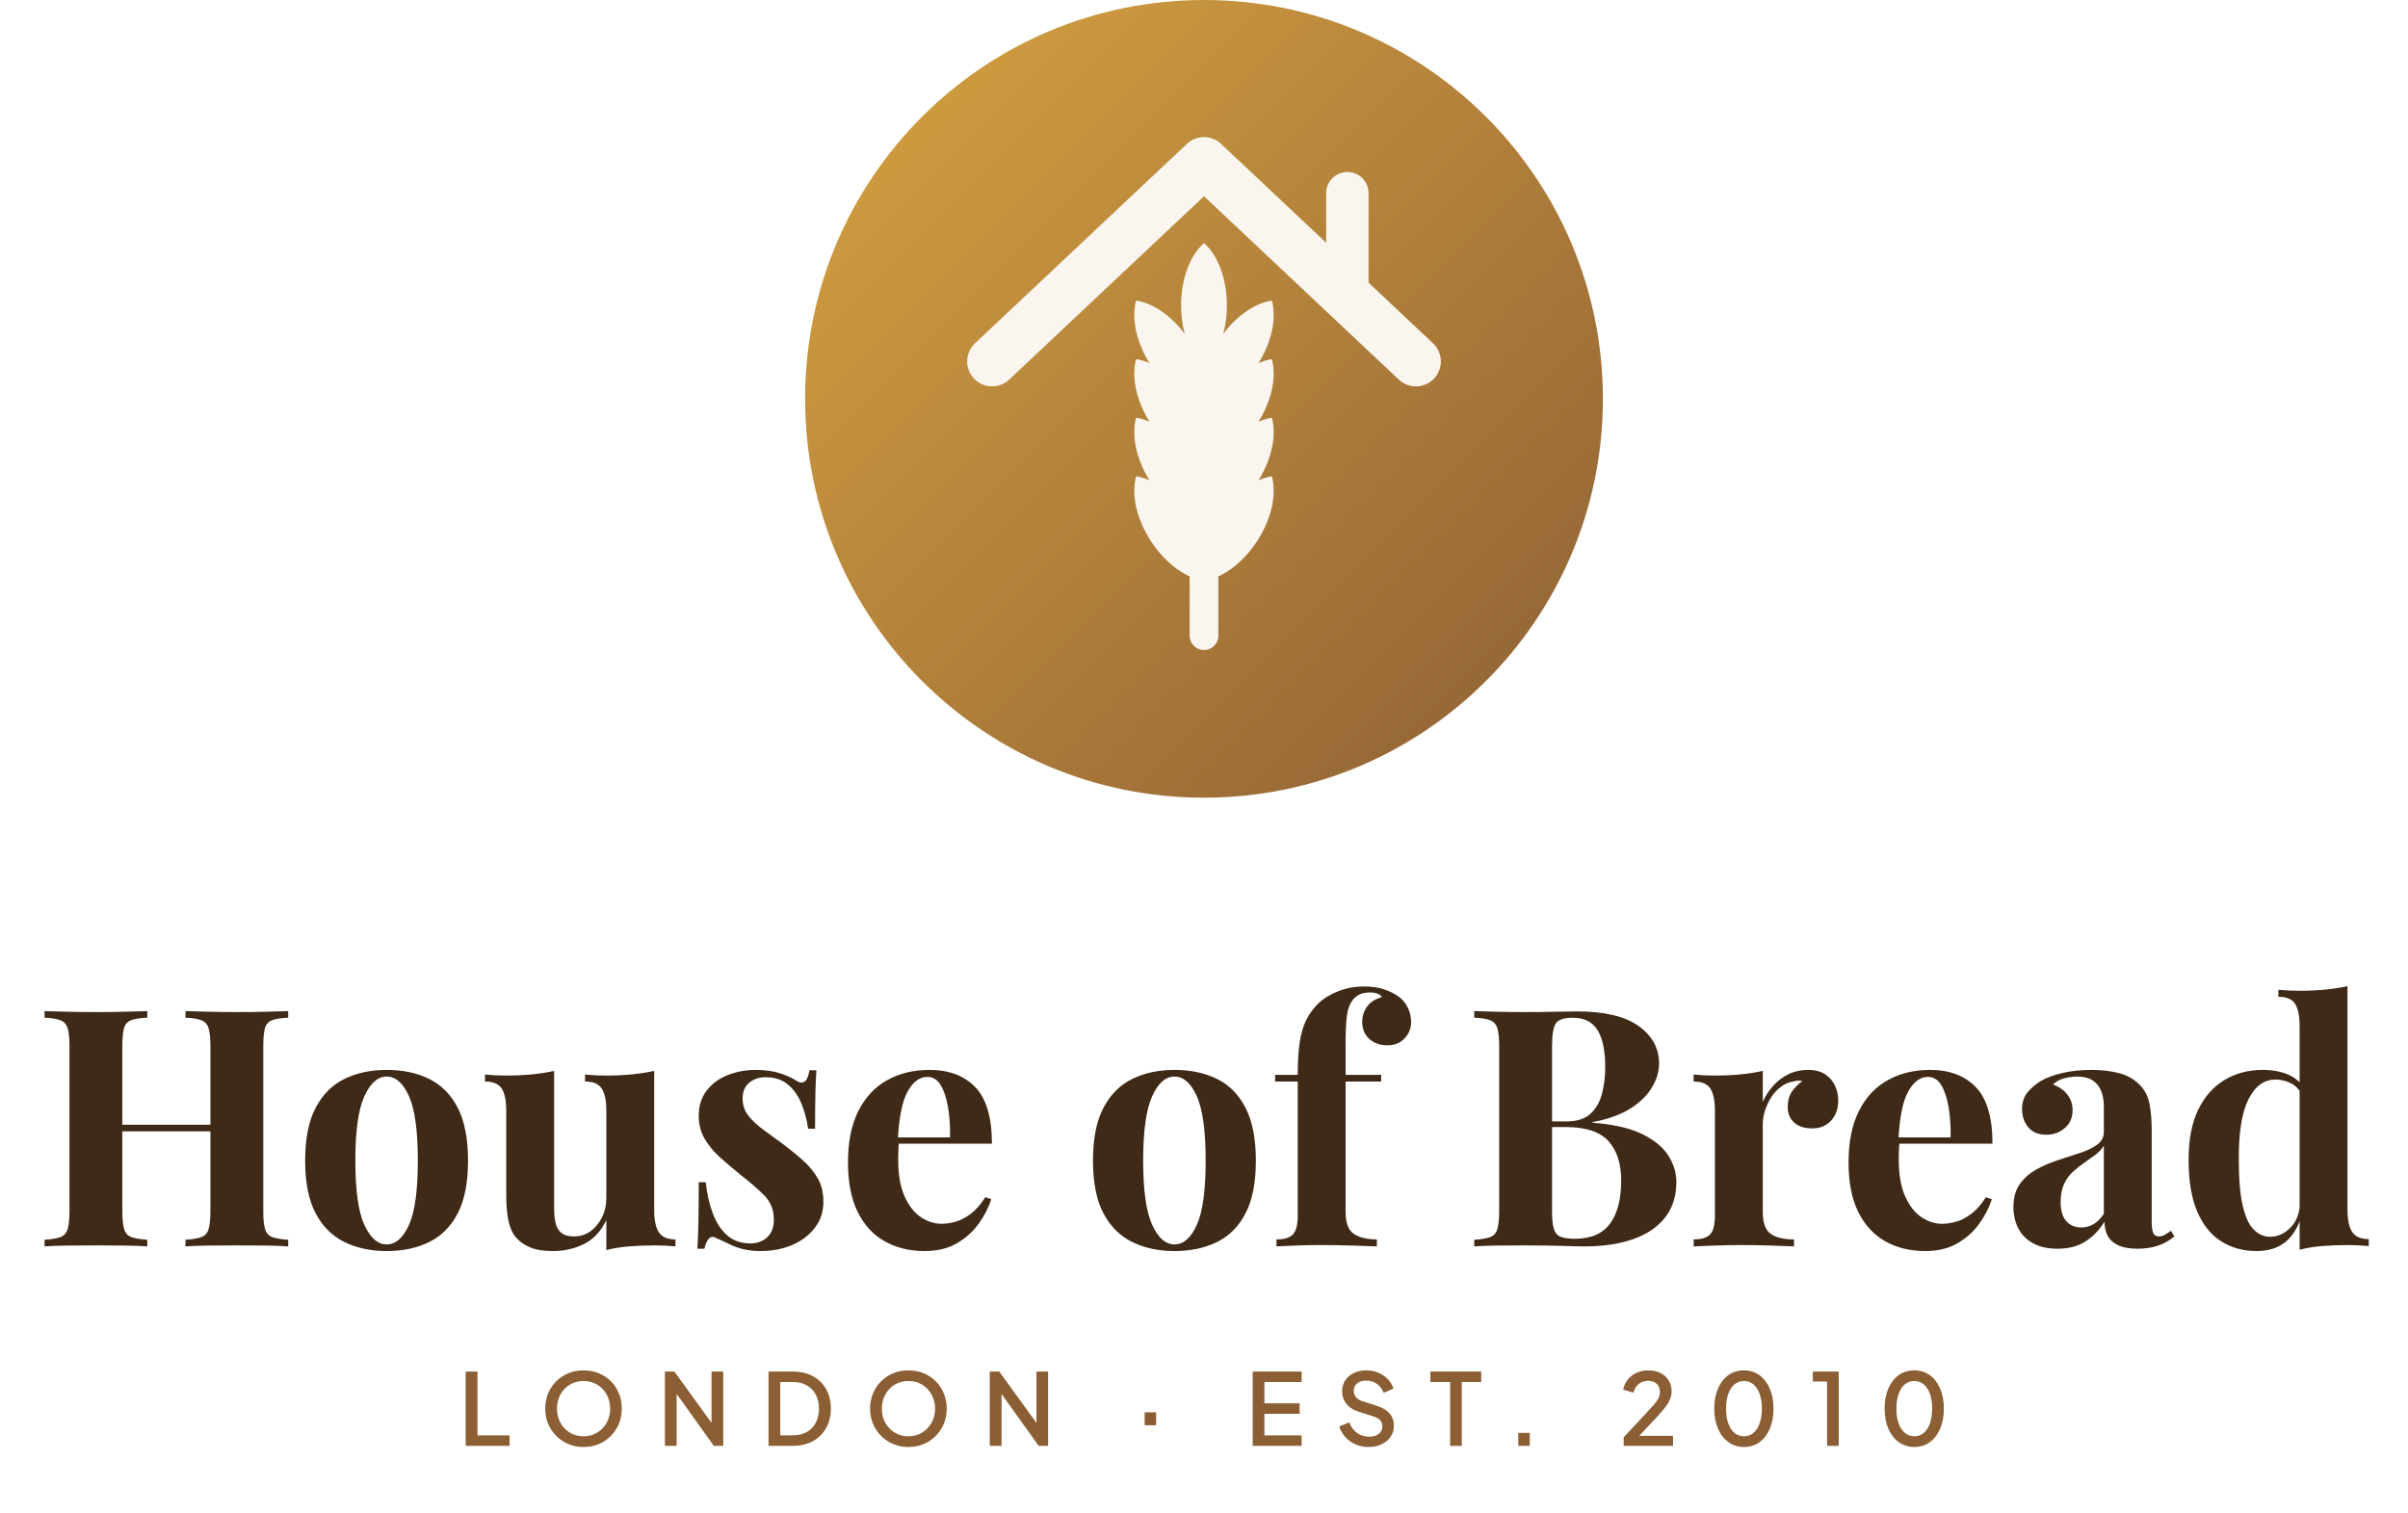
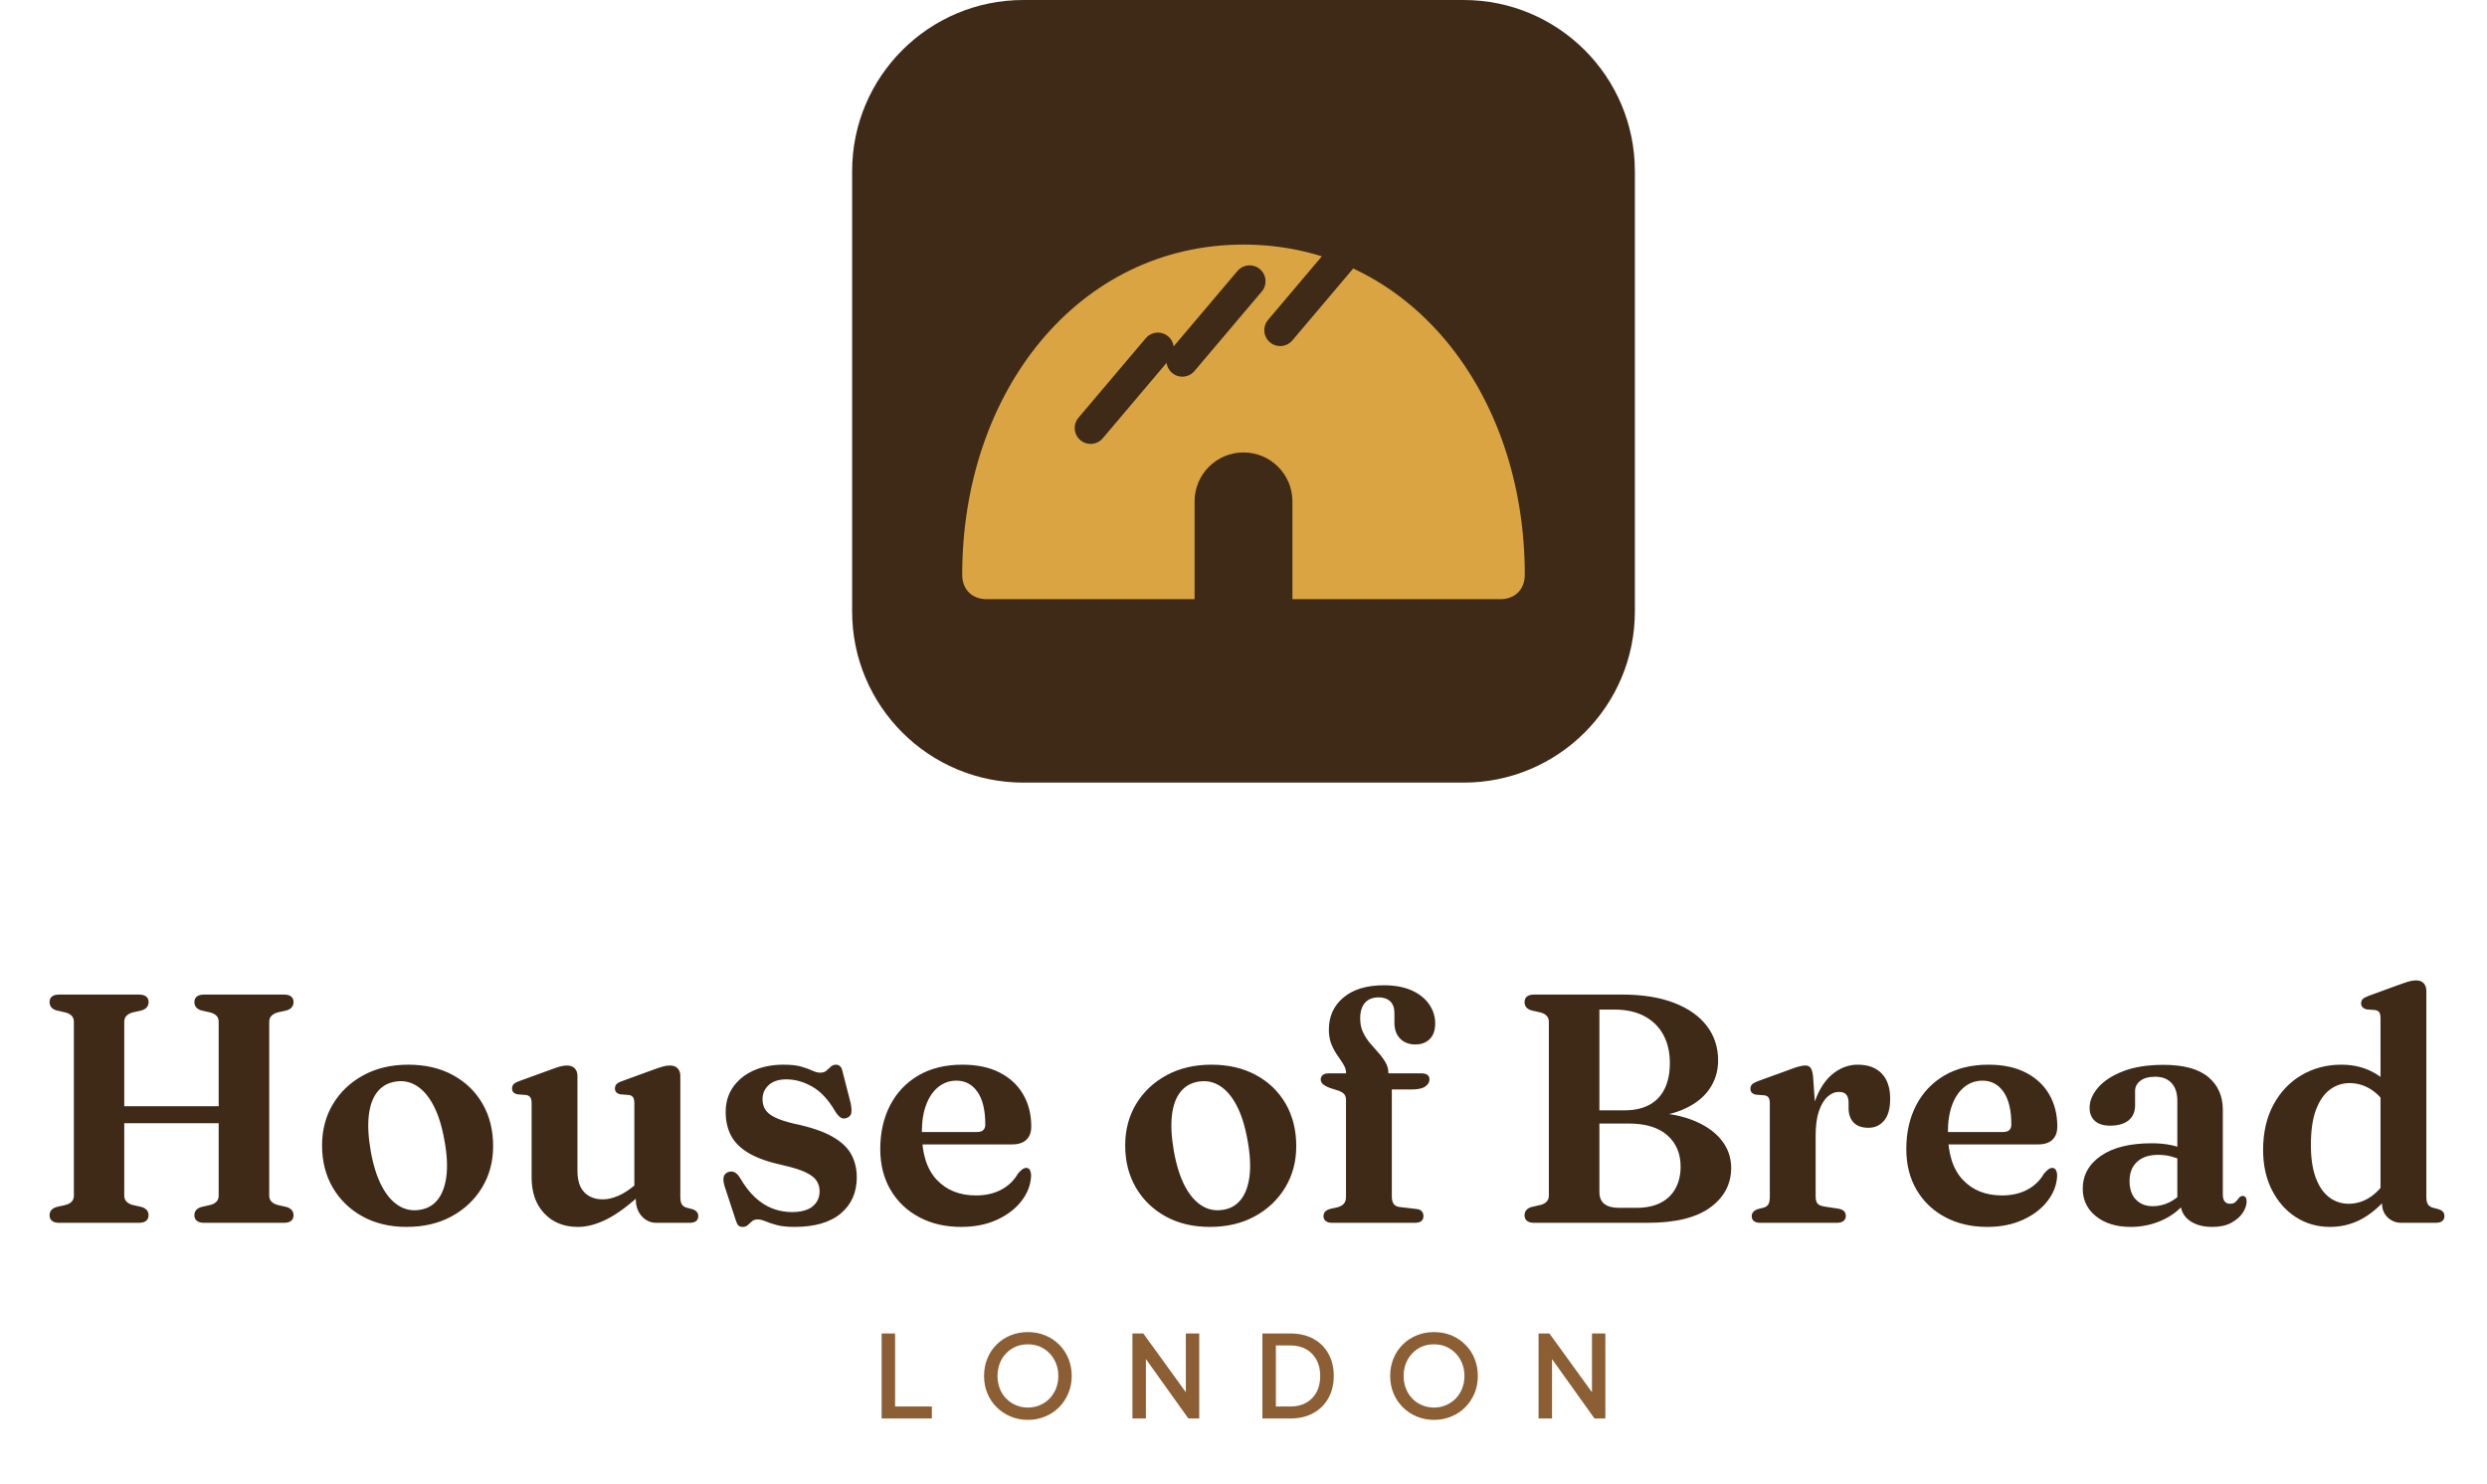
- <svg xmlns="http://www.w3.org/2000/svg" viewBox="0 0 289.76 182" role="img" aria-labelledby="hob-title">
-   <g transform="translate(96.88 0) scale(1.5)">
-     <defs>
-       <linearGradient id="hob-g" x1="0" y1="0" x2="1" y2="1">
-         <stop offset="0" stop-color="#D9A441" />
-         <stop offset="1" stop-color="#8B5E34" />
-       </linearGradient>
-     </defs>
-     <circle cx="32" cy="32" r="32" fill="url(#hob-g)" />
-     <g fill="none" stroke="#FAF6EF" stroke-linecap="round" stroke-linejoin="round">
-       <path d="M15 29 32 13 49 29" stroke-width="4" />
-       <path d="M43.5 15.5v8.3" stroke-width="3.4" />
-       <path d="M32 51V23" stroke-width="2.3" />
-     </g>
-     <g fill="#FAF6EF">
-       <path d="M0 0C2.45-2.2 2.45-7.8 0-10C-2.45-7.8-2.45-2.2 0 0Z" transform="translate(32 29.5)" />
-       <path d="M0 0C2.45-2.2 2.45-7.8 0-10C-2.45-7.8-2.45-2.2 0 0Z" transform="translate(32 32.5) rotate(-33)" />
-       <path d="M0 0C2.45-2.2 2.45-7.8 0-10C-2.45-7.8-2.45-2.2 0 0Z" transform="translate(32 32.5) rotate(33)" />
-       <path d="M0 0C2.45-2.2 2.45-7.8 0-10C-2.45-7.8-2.45-2.2 0 0Z" transform="translate(32 37.2) rotate(-33)" />
-       <path d="M0 0C2.45-2.2 2.45-7.8 0-10C-2.45-7.8-2.45-2.2 0 0Z" transform="translate(32 37.2) rotate(33)" />
-       <path d="M0 0C2.45-2.2 2.45-7.8 0-10C-2.45-7.8-2.45-2.2 0 0Z" transform="translate(32 41.9) rotate(-33)" />
-       <path d="M0 0C2.45-2.2 2.45-7.8 0-10C-2.45-7.8-2.45-2.2 0 0Z" transform="translate(32 41.9) rotate(33)" />
-       <path d="M0 0C2.45-2.2 2.45-7.8 0-10C-2.45-7.8-2.45-2.2 0 0Z" transform="translate(32 46.6) rotate(-33)" />
-       <path d="M0 0C2.45-2.2 2.45-7.8 0-10C-2.45-7.8-2.45-2.2 0 0Z" transform="translate(32 46.6) rotate(33)" />
-     </g>
+ <svg xmlns="http://www.w3.org/2000/svg" viewBox="0 0 305.02 182" role="img" aria-labelledby="hob-title">
+   <g transform="translate(104.51 0) scale(1.5)">
+     <rect width="64" height="64" rx="14" fill="#3F2A18" />
+     <path d="M11 49C9.8 49 9 48.2 9 47 9 32 18.5 20 32 20 45.5 20 55 32 55 47 55 48.2 54.2 49 53 49Z M28 49V41a4 4 0 0 1 8 0v8Z" fill="#D9A441" fill-rule="evenodd" />
+     <path d="M19.5 35l5.5-6.5M27 29.5l5.5-6.5M35 27l5.5-6.5" fill="none" stroke="#3F2A18" stroke-width="2.6" stroke-linecap="round" />
  </g>
-   <path fill="#3F2A18" transform="translate(4 150)" d="M18.32 0V-0.8Q19.6 -0.88 20.24 -1.12Q20.88 -1.36 21.1 -2.08Q21.32 -2.8 21.32 -4.24V-24.08Q21.32 -25.56 21.1 -26.26Q20.88 -26.96 20.22 -27.22Q19.56 -27.48 18.32 -27.52V-28.32Q19.4 -28.28 21.14 -28.24Q22.88 -28.2 24.6 -28.2Q26.44 -28.2 28.06 -28.24Q29.68 -28.28 30.68 -28.32V-27.52Q29.4 -27.48 28.74 -27.22Q28.08 -26.96 27.88 -26.26Q27.68 -25.56 27.68 -24.08V-4.24Q27.68 -2.8 27.9 -2.08Q28.12 -1.36 28.76 -1.12Q29.4 -0.88 30.68 -0.8V0Q29.68 -0.08 28.06 -0.1Q26.44 -0.12 24.6 -0.12Q22.88 -0.12 21.14 -0.1Q19.4 -0.08 18.32 0ZM1.36 0V-0.8Q2.64 -0.88 3.28 -1.12Q3.92 -1.36 4.14 -2.08Q4.36 -2.8 4.36 -4.24V-24.08Q4.36 -25.56 4.14 -26.26Q3.92 -26.96 3.26 -27.22Q2.6 -27.48 1.36 -27.52V-28.32Q2.4 -28.28 4.06 -28.24Q5.72 -28.2 7.68 -28.2Q9.36 -28.2 11 -28.24Q12.64 -28.28 13.72 -28.32V-27.52Q12.44 -27.48 11.78 -27.22Q11.12 -26.96 10.92 -26.26Q10.72 -25.56 10.72 -24.08V-4.24Q10.72 -2.8 10.94 -2.08Q11.16 -1.36 11.8 -1.12Q12.44 -0.88 13.72 -0.8V0Q12.64 -0.08 11 -0.1Q9.36 -0.12 7.68 -0.12Q5.72 -0.12 4.06 -0.1Q2.4 -0.08 1.36 0ZM8.12 -13.84V-14.64H23.92V-13.84Z M42.52 -21.24Q45.44 -21.24 47.64 -20.16Q49.84 -19.08 51.08 -16.68Q52.32 -14.28 52.32 -10.32Q52.32 -6.36 51.08 -3.98Q49.84 -1.6 47.64 -0.52Q45.44 0.56 42.52 0.56Q39.68 0.56 37.46 -0.52Q35.24 -1.6 33.98 -3.98Q32.72 -6.36 32.72 -10.32Q32.72 -14.28 33.98 -16.68Q35.24 -19.08 37.46 -20.16Q39.68 -21.24 42.52 -21.24ZM42.52 -20.44Q40.92 -20.44 39.84 -18.06Q38.76 -15.68 38.76 -10.32Q38.76 -4.96 39.84 -2.6Q40.92 -0.24 42.52 -0.24Q44.16 -0.24 45.22 -2.6Q46.28 -4.96 46.28 -10.32Q46.28 -15.68 45.22 -18.06Q44.16 -20.44 42.52 -20.44Z M74.72 -21.12V-4.36Q74.72 -2.56 75.28 -1.7Q75.84 -0.84 77.28 -0.84V0Q76.04 -0.12 74.8 -0.12Q73.12 -0.12 71.68 0Q70.24 0.12 68.96 0.44V-3.16Q68 -1.16 66.3 -0.3Q64.6 0.56 62.52 0.56Q60.84 0.56 59.8 0.12Q58.76 -0.32 58.16 -1Q57.48 -1.76 57.2 -3Q56.92 -4.24 56.92 -6.2V-16.32Q56.92 -18.12 56.38 -18.98Q55.84 -19.84 54.36 -19.84V-20.68Q55.64 -20.56 56.84 -20.56Q58.52 -20.56 59.98 -20.7Q61.44 -20.84 62.68 -21.12V-4.56Q62.68 -3.56 62.86 -2.8Q63.04 -2.04 63.56 -1.62Q64.08 -1.2 65.08 -1.2Q66.16 -1.2 67.02 -1.8Q67.88 -2.4 68.42 -3.46Q68.96 -4.52 68.96 -5.84V-16.32Q68.96 -18.12 68.42 -18.98Q67.88 -19.84 66.4 -19.84V-20.68Q67.68 -20.56 68.88 -20.56Q70.56 -20.56 72.02 -20.7Q73.48 -20.84 74.72 -21.12Z M86.96 -21.24Q88.64 -21.24 89.9 -20.82Q91.16 -20.4 91.72 -20Q93.08 -19.08 93.4 -21.2H94.24Q94.16 -20.08 94.12 -18.46Q94.08 -16.84 94.08 -14.16H93.24Q93.04 -15.64 92.48 -17.08Q91.92 -18.52 90.86 -19.44Q89.8 -20.36 88.12 -20.36Q86.96 -20.36 86.16 -19.7Q85.36 -19.04 85.36 -17.8Q85.36 -16.6 86.08 -15.7Q86.8 -14.8 87.94 -13.98Q89.08 -13.16 90.32 -12.24Q91.64 -11.24 92.72 -10.26Q93.8 -9.28 94.44 -8.12Q95.08 -6.96 95.08 -5.36Q95.08 -3.56 94.04 -2.22Q93 -0.88 91.3 -0.16Q89.6 0.56 87.52 0.56Q86.32 0.56 85.38 0.32Q84.44 0.08 83.76 -0.28Q83.24 -0.52 82.78 -0.74Q82.32 -0.96 81.92 -1.12Q81.52 -1.24 81.22 -0.84Q80.92 -0.44 80.76 0.28H79.92Q80 -1 80.04 -2.84Q80.08 -4.68 80.08 -7.72H80.92Q81.16 -5.56 81.8 -3.9Q82.44 -2.24 83.54 -1.3Q84.64 -0.36 86.32 -0.36Q87 -0.36 87.64 -0.64Q88.28 -0.92 88.7 -1.56Q89.12 -2.2 89.12 -3.2Q89.12 -4.96 87.98 -6.12Q86.84 -7.28 85.08 -8.64Q83.8 -9.68 82.66 -10.7Q81.52 -11.72 80.8 -12.94Q80.08 -14.16 80.08 -15.72Q80.08 -17.52 81.04 -18.76Q82 -20 83.58 -20.62Q85.16 -21.24 86.96 -21.24Z M107.84 -21.24Q111.36 -21.24 113.36 -19.16Q115.36 -17.08 115.36 -12.36H102.2L102.12 -13.12H110.32Q110.36 -15.08 110.08 -16.74Q109.8 -18.4 109.2 -19.4Q108.6 -20.4 107.6 -20.4Q106.2 -20.4 105.22 -18.64Q104.24 -16.88 104.04 -12.8L104.16 -12.56Q104.12 -12.08 104.1 -11.56Q104.08 -11.04 104.08 -10.48Q104.08 -7.72 104.86 -6Q105.64 -4.28 106.84 -3.5Q108.04 -2.72 109.28 -2.72Q110.12 -2.72 111.02 -2.98Q111.92 -3.24 112.84 -3.94Q113.76 -4.64 114.56 -5.92L115.28 -5.68Q114.8 -4.16 113.76 -2.72Q112.72 -1.28 111.12 -0.36Q109.52 0.56 107.28 0.56Q104.56 0.56 102.48 -0.6Q100.4 -1.76 99.22 -4.12Q98.04 -6.48 98.04 -10.12Q98.04 -13.84 99.3 -16.32Q100.56 -18.8 102.78 -20.02Q105 -21.24 107.84 -21.24Z M137.32 -21.24Q140.24 -21.24 142.44 -20.16Q144.64 -19.08 145.88 -16.68Q147.12 -14.28 147.12 -10.32Q147.12 -6.36 145.88 -3.98Q144.64 -1.6 142.44 -0.52Q140.24 0.56 137.32 0.56Q134.48 0.56 132.26 -0.52Q130.04 -1.6 128.78 -3.98Q127.52 -6.36 127.52 -10.32Q127.52 -14.28 128.78 -16.68Q130.04 -19.08 132.26 -20.16Q134.48 -21.24 137.32 -21.24ZM137.32 -20.44Q135.72 -20.44 134.64 -18.06Q133.56 -15.68 133.56 -10.32Q133.56 -4.96 134.64 -2.6Q135.72 -0.24 137.32 -0.24Q138.96 -0.24 140.02 -2.6Q141.08 -4.96 141.08 -10.32Q141.08 -15.68 140.02 -18.06Q138.96 -20.44 137.32 -20.44Z M160.16 -31.28Q161.56 -31.28 162.6 -30.92Q163.64 -30.56 164.44 -29.96Q165 -29.52 165.4 -28.74Q165.8 -27.96 165.8 -26.96Q165.8 -25.88 165.02 -25.04Q164.24 -24.2 162.96 -24.2Q161.64 -24.2 160.78 -24.96Q159.92 -25.72 159.92 -27.04Q159.92 -28.08 160.52 -28.88Q161.12 -29.68 162.28 -30Q162.16 -30.24 161.8 -30.4Q161.44 -30.56 160.84 -30.56Q160.04 -30.56 159.52 -30.28Q159 -30 158.68 -29.52Q158.24 -28.92 158.08 -27.78Q157.92 -26.64 157.92 -24.28V-20.64H162.2V-19.84H157.92V-4.12Q157.92 -2.16 158.92 -1.5Q159.92 -0.84 161.68 -0.84V0Q160.64 -0.04 158.76 -0.1Q156.88 -0.16 154.8 -0.16Q153.28 -0.16 151.82 -0.1Q150.36 -0.04 149.6 0V-0.84Q151 -0.84 151.58 -1.44Q152.16 -2.04 152.16 -3.72V-19.84H149.44V-20.64H152.16Q152.16 -23 152.4 -24.58Q152.64 -26.16 153.2 -27.28Q153.76 -28.4 154.68 -29.28Q155.56 -30.12 157.02 -30.7Q158.48 -31.28 160.16 -31.28Z M173.4 -28.32Q174.44 -28.28 176.12 -28.24Q177.8 -28.2 179.48 -28.2Q181.4 -28.2 183.2 -28.24Q185 -28.28 185.76 -28.28Q190.72 -28.28 193.18 -26.52Q195.64 -24.76 195.64 -22Q195.64 -20.6 194.8 -19.16Q193.96 -17.72 192.2 -16.6Q190.44 -15.48 187.64 -14.96V-14.88Q191.4 -14.6 193.6 -13.52Q195.8 -12.44 196.76 -10.92Q197.72 -9.4 197.72 -7.76Q197.72 -5.24 196.4 -3.52Q195.08 -1.8 192.6 -0.9Q190.12 0 186.68 0Q185.72 0 183.92 -0.06Q182.12 -0.12 179.56 -0.12Q177.8 -0.12 176.12 -0.1Q174.44 -0.08 173.4 0V-0.8Q174.68 -0.88 175.32 -1.12Q175.96 -1.36 176.18 -2.08Q176.4 -2.8 176.4 -4.24V-24.08Q176.4 -25.56 176.18 -26.26Q175.96 -26.96 175.3 -27.22Q174.64 -27.48 173.4 -27.52ZM185.24 -27.52Q183.68 -27.52 183.22 -26.84Q182.76 -26.16 182.76 -24.08V-4.24Q182.76 -2.84 182.98 -2.12Q183.2 -1.4 183.78 -1.16Q184.36 -0.92 185.52 -0.92Q188.4 -0.92 189.74 -2.74Q191.08 -4.56 191.08 -7.92Q191.08 -11 189.54 -12.68Q188 -14.36 184.44 -14.36H181.04Q181.04 -14.36 181.04 -14.7Q181.04 -15.04 181.04 -15.04H184.48Q186.36 -15.04 187.36 -15.94Q188.36 -16.84 188.76 -18.34Q189.16 -19.84 189.16 -21.56Q189.16 -24.52 188.24 -26.02Q187.32 -27.52 185.24 -27.52Z M213.56 -21.24Q214.84 -21.24 215.64 -20.7Q216.44 -20.16 216.82 -19.32Q217.2 -18.48 217.2 -17.56Q217.2 -16.08 216.34 -15.14Q215.48 -14.2 214.08 -14.2Q212.68 -14.2 211.9 -14.9Q211.12 -15.6 211.12 -16.76Q211.12 -17.88 211.62 -18.62Q212.12 -19.36 212.88 -19.88Q212.32 -20.04 211.76 -19.84Q211 -19.72 210.32 -19.22Q209.64 -18.72 209.16 -17.98Q208.68 -17.24 208.4 -16.38Q208.12 -15.52 208.12 -14.72V-4.12Q208.12 -2.2 209.06 -1.52Q210 -0.84 211.88 -0.84V0Q210.96 -0.04 209.2 -0.1Q207.44 -0.16 205.52 -0.16Q203.92 -0.16 202.28 -0.1Q200.64 -0.04 199.8 0V-0.84Q201.2 -0.84 201.78 -1.44Q202.36 -2.04 202.36 -3.72V-16.32Q202.36 -18.12 201.82 -18.98Q201.28 -19.84 199.8 -19.84V-20.68Q201.08 -20.56 202.28 -20.56Q203.96 -20.56 205.42 -20.7Q206.88 -20.84 208.12 -21.12V-17.4Q208.6 -18.48 209.4 -19.36Q210.2 -20.24 211.24 -20.74Q212.28 -21.24 213.56 -21.24Z M228.24 -21.24Q231.76 -21.24 233.76 -19.16Q235.76 -17.08 235.76 -12.36H222.6L222.52 -13.12H230.72Q230.76 -15.08 230.48 -16.74Q230.2 -18.4 229.6 -19.4Q229 -20.4 228 -20.4Q226.6 -20.4 225.62 -18.64Q224.64 -16.88 224.44 -12.8L224.56 -12.56Q224.52 -12.08 224.5 -11.56Q224.48 -11.04 224.48 -10.48Q224.48 -7.72 225.26 -6Q226.04 -4.28 227.24 -3.5Q228.44 -2.72 229.68 -2.72Q230.52 -2.72 231.42 -2.98Q232.32 -3.24 233.24 -3.94Q234.16 -4.64 234.96 -5.92L235.68 -5.68Q235.2 -4.16 234.16 -2.72Q233.12 -1.28 231.52 -0.36Q229.92 0.56 227.68 0.56Q224.96 0.56 222.88 -0.6Q220.8 -1.76 219.62 -4.12Q218.44 -6.48 218.44 -10.12Q218.44 -13.84 219.7 -16.32Q220.96 -18.8 223.18 -20.02Q225.4 -21.24 228.24 -21.24Z M243.6 0.28Q241.8 0.28 240.6 -0.4Q239.4 -1.08 238.84 -2.22Q238.28 -3.36 238.28 -4.72Q238.28 -6.44 239.06 -7.52Q239.84 -8.6 241.08 -9.28Q242.32 -9.96 243.7 -10.4Q245.08 -10.84 246.34 -11.26Q247.6 -11.68 248.38 -12.26Q249.16 -12.84 249.16 -13.76V-16.88Q249.16 -17.92 248.82 -18.74Q248.48 -19.56 247.78 -20Q247.08 -20.44 245.96 -20.44Q245.16 -20.44 244.36 -20.22Q243.56 -20 243.04 -19.48Q244.16 -19.08 244.78 -18.26Q245.4 -17.44 245.4 -16.4Q245.4 -15.04 244.46 -14.24Q243.52 -13.44 242.24 -13.44Q240.8 -13.44 240.06 -14.34Q239.32 -15.24 239.32 -16.52Q239.32 -17.68 239.9 -18.44Q240.48 -19.2 241.52 -19.88Q242.64 -20.52 244.22 -20.88Q245.8 -21.24 247.64 -21.24Q249.48 -21.24 250.96 -20.86Q252.44 -20.48 253.44 -19.48Q254.36 -18.56 254.64 -17.22Q254.92 -15.88 254.92 -13.84V-2.96Q254.92 -1.96 255.12 -1.58Q255.32 -1.2 255.8 -1.2Q256.16 -1.2 256.5 -1.4Q256.84 -1.6 257.24 -1.88L257.64 -1.2Q256.8 -0.48 255.7 -0.1Q254.6 0.28 253.24 0.28Q251.76 0.28 250.88 -0.14Q250 -0.56 249.62 -1.28Q249.24 -2 249.24 -2.96Q248.28 -1.44 246.92 -0.58Q245.56 0.28 243.6 0.28ZM246.44 -2.28Q247.24 -2.28 247.9 -2.66Q248.56 -3.04 249.16 -3.92V-12.12Q248.8 -11.52 248.16 -11.04Q247.52 -10.56 246.8 -10.06Q246.08 -9.56 245.42 -8.96Q244.76 -8.36 244.36 -7.48Q243.96 -6.6 243.96 -5.36Q243.96 -3.8 244.64 -3.04Q245.32 -2.28 246.44 -2.28Z M278.48 -31.32V-4.4Q278.48 -2.6 279.04 -1.74Q279.6 -0.88 281.04 -0.88V-0.04Q279.8 -0.16 278.56 -0.16Q276.88 -0.16 275.42 -0.04Q273.96 0.08 272.72 0.4V-26.52Q272.72 -28.32 272.18 -29.18Q271.64 -30.04 270.16 -30.04V-30.88Q271.44 -30.76 272.64 -30.76Q274.28 -30.76 275.76 -30.9Q277.24 -31.04 278.48 -31.32ZM268.28 -21.24Q270.04 -21.24 271.38 -20.66Q272.72 -20.08 273.48 -18.72L273 -18.28Q272.48 -19.24 271.62 -19.66Q270.76 -20.08 269.8 -20.08Q267.76 -20.08 266.56 -17.7Q265.36 -15.32 265.4 -10.36Q265.4 -6.96 265.86 -4.94Q266.32 -2.92 267.18 -2.04Q268.04 -1.16 269.16 -1.16Q270.52 -1.16 271.6 -2.24Q272.68 -3.32 272.76 -5.16L272.96 -3.76Q272.36 -1.64 271.02 -0.54Q269.68 0.56 267.52 0.56Q265.16 0.56 263.3 -0.6Q261.44 -1.76 260.4 -4.18Q259.36 -6.6 259.36 -10.44Q259.36 -14.08 260.52 -16.46Q261.68 -18.84 263.7 -20.04Q265.72 -21.24 268.28 -21.24Z" />
-   <path fill="#8B5E34" transform="translate(55.12 174)" d="M0.92 0V-8.94H2.34V-1.26H6.2V0Z M15.1 0.14Q14.12 0.14 13.29 -0.2Q12.46 -0.55 11.83 -1.18Q11.2 -1.8 10.84 -2.64Q10.49 -3.48 10.49 -4.48Q10.49 -5.47 10.84 -6.32Q11.2 -7.16 11.82 -7.78Q12.44 -8.4 13.28 -8.74Q14.12 -9.08 15.1 -9.08Q16.08 -9.08 16.91 -8.74Q17.75 -8.4 18.38 -7.78Q19.01 -7.15 19.36 -6.31Q19.7 -5.47 19.7 -4.48Q19.7 -3.48 19.35 -2.64Q19 -1.8 18.37 -1.18Q17.75 -0.55 16.91 -0.2Q16.07 0.14 15.1 0.14ZM15.1 -1.15Q15.79 -1.15 16.37 -1.4Q16.96 -1.66 17.39 -2.11Q17.82 -2.56 18.06 -3.16Q18.3 -3.77 18.3 -4.48Q18.3 -5.18 18.06 -5.78Q17.82 -6.38 17.39 -6.84Q16.96 -7.3 16.37 -7.55Q15.79 -7.8 15.1 -7.8Q14.4 -7.8 13.82 -7.55Q13.24 -7.3 12.8 -6.84Q12.37 -6.38 12.14 -5.78Q11.9 -5.18 11.9 -4.48Q11.9 -3.77 12.14 -3.16Q12.37 -2.56 12.8 -2.11Q13.24 -1.66 13.82 -1.4Q14.41 -1.15 15.1 -1.15Z M24.89 0V-8.94H26.03L31.04 -2.02L30.5 -1.93V-8.94H31.91V0H30.77L25.79 -6.97L26.3 -7.07V0Z M37.36 0V-8.94H40.28Q41.68 -8.94 42.7 -8.38Q43.73 -7.82 44.29 -6.82Q44.86 -5.81 44.86 -4.48Q44.86 -3.16 44.29 -2.14Q43.73 -1.13 42.7 -0.56Q41.68 0 40.28 0ZM38.77 -1.26H40.31Q41.26 -1.26 41.96 -1.66Q42.66 -2.05 43.04 -2.77Q43.43 -3.49 43.43 -4.48Q43.43 -5.46 43.04 -6.17Q42.65 -6.89 41.95 -7.28Q41.26 -7.68 40.31 -7.68H38.77Z M54.19 0.14Q53.22 0.14 52.39 -0.2Q51.55 -0.55 50.92 -1.18Q50.29 -1.8 49.94 -2.64Q49.58 -3.48 49.58 -4.48Q49.58 -5.47 49.94 -6.32Q50.29 -7.16 50.92 -7.78Q51.54 -8.4 52.38 -8.74Q53.22 -9.08 54.19 -9.08Q55.18 -9.08 56.01 -8.74Q56.84 -8.4 57.47 -7.78Q58.1 -7.15 58.45 -6.31Q58.8 -5.47 58.8 -4.48Q58.8 -3.48 58.45 -2.64Q58.09 -1.8 57.47 -1.18Q56.84 -0.55 56 -0.2Q55.16 0.14 54.19 0.14ZM54.19 -1.15Q54.89 -1.15 55.47 -1.4Q56.05 -1.66 56.48 -2.11Q56.92 -2.56 57.16 -3.16Q57.4 -3.77 57.4 -4.48Q57.4 -5.18 57.16 -5.78Q56.92 -6.38 56.48 -6.84Q56.05 -7.3 55.47 -7.55Q54.89 -7.8 54.19 -7.8Q53.5 -7.8 52.91 -7.55Q52.33 -7.3 51.9 -6.84Q51.47 -6.38 51.23 -5.78Q51 -5.18 51 -4.48Q51 -3.77 51.23 -3.16Q51.47 -2.56 51.9 -2.11Q52.33 -1.66 52.92 -1.4Q53.51 -1.15 54.19 -1.15Z M63.98 0V-8.94H65.12L70.14 -2.02L69.6 -1.93V-8.94H71V0H69.86L64.88 -6.97L65.4 -7.07V0Z M82.62 -2.47V-4.03H84V-2.47Z M95.62 0V-8.94H101.51V-7.68H97.03V-5.11H101.27V-3.85H97.03V-1.26H101.51V0Z M109.56 0.14Q108.72 0.14 108 -0.17Q107.28 -0.49 106.78 -1.04Q106.27 -1.6 106.03 -2.32L107.23 -2.82Q107.56 -1.99 108.18 -1.55Q108.8 -1.1 109.62 -1.1Q110.1 -1.1 110.46 -1.25Q110.82 -1.4 111.02 -1.68Q111.22 -1.96 111.22 -2.32Q111.22 -2.81 110.94 -3.1Q110.66 -3.38 110.12 -3.55L108.44 -4.08Q107.44 -4.39 106.91 -5.03Q106.38 -5.68 106.38 -6.54Q106.38 -7.3 106.75 -7.87Q107.12 -8.44 107.78 -8.76Q108.43 -9.08 109.27 -9.08Q110.08 -9.08 110.74 -8.8Q111.4 -8.52 111.87 -8.03Q112.34 -7.54 112.56 -6.89L111.38 -6.37Q111.12 -7.08 110.56 -7.46Q110 -7.85 109.27 -7.85Q108.83 -7.85 108.49 -7.7Q108.16 -7.55 107.97 -7.27Q107.78 -6.98 107.78 -6.61Q107.78 -6.18 108.06 -5.84Q108.34 -5.51 108.9 -5.34L110.46 -4.85Q111.53 -4.52 112.07 -3.92Q112.61 -3.31 112.61 -2.41Q112.61 -1.67 112.22 -1.09Q111.83 -0.52 111.14 -0.19Q110.46 0.14 109.56 0.14Z M119.38 0V-7.68H117V-8.94H123.12V-7.68H120.78V0Z M127.58 0V-1.56H128.96V0Z M140.26 0V-1.02L142.7 -3.64Q143.42 -4.4 143.84 -4.88Q144.25 -5.35 144.44 -5.71Q144.62 -6.07 144.62 -6.47Q144.62 -7.12 144.23 -7.47Q143.83 -7.82 143.21 -7.82Q142.56 -7.82 142.09 -7.46Q141.62 -7.09 141.44 -6.4L140.2 -6.76Q140.34 -7.46 140.77 -7.99Q141.2 -8.51 141.83 -8.8Q142.46 -9.08 143.2 -9.08Q144.05 -9.08 144.68 -8.77Q145.32 -8.45 145.67 -7.88Q146.03 -7.32 146.03 -6.58Q146.03 -6.08 145.84 -5.62Q145.66 -5.16 145.27 -4.65Q144.89 -4.14 144.29 -3.5L142.13 -1.2H146.2V0Z M154.74 0.14Q153.67 0.14 152.87 -0.44Q152.06 -1.02 151.61 -2.06Q151.16 -3.1 151.16 -4.48Q151.16 -5.87 151.61 -6.9Q152.06 -7.93 152.86 -8.51Q153.66 -9.08 154.73 -9.08Q155.8 -9.08 156.59 -8.51Q157.39 -7.93 157.84 -6.89Q158.29 -5.86 158.29 -4.48Q158.29 -3.1 157.85 -2.06Q157.4 -1.02 156.61 -0.44Q155.81 0.14 154.74 0.14ZM154.74 -1.15Q155.4 -1.15 155.88 -1.56Q156.36 -1.97 156.62 -2.71Q156.89 -3.46 156.89 -4.48Q156.89 -5.5 156.62 -6.24Q156.36 -6.98 155.88 -7.39Q155.4 -7.8 154.73 -7.8Q154.07 -7.8 153.59 -7.39Q153.11 -6.98 152.84 -6.24Q152.58 -5.5 152.58 -4.48Q152.58 -3.47 152.84 -2.72Q153.11 -1.97 153.59 -1.56Q154.08 -1.15 154.74 -1.15Z M164.74 0V-7.74H163.02V-8.94H166.14V0Z M175.24 0.14Q174.17 0.14 173.36 -0.44Q172.56 -1.02 172.11 -2.06Q171.66 -3.1 171.66 -4.48Q171.66 -5.87 172.11 -6.9Q172.56 -7.93 173.36 -8.51Q174.16 -9.08 175.22 -9.08Q176.29 -9.08 177.09 -8.51Q177.89 -7.93 178.34 -6.89Q178.79 -5.86 178.79 -4.48Q178.79 -3.1 178.34 -2.06Q177.9 -1.02 177.1 -0.44Q176.3 0.14 175.24 0.14ZM175.24 -1.15Q175.9 -1.15 176.38 -1.56Q176.86 -1.97 177.12 -2.71Q177.38 -3.46 177.38 -4.48Q177.38 -5.5 177.12 -6.24Q176.86 -6.98 176.38 -7.39Q175.9 -7.8 175.22 -7.8Q174.56 -7.8 174.08 -7.39Q173.6 -6.98 173.34 -6.24Q173.08 -5.5 173.08 -4.48Q173.08 -3.47 173.34 -2.72Q173.6 -1.97 174.09 -1.56Q174.58 -1.15 175.24 -1.15Z" />
+   <path fill="#3F2A18" transform="translate(4 150)" d="M7.66 -14.3H24.96V-12.22H7.66ZM11.24 -3.34Q11.24 -2.9 11.5 -2.62Q11.76 -2.34 12.24 -2.2L13.38 -1.94Q14.22 -1.68 14.22 -0.92Q14.22 -0.5 13.93 -0.25Q13.64 0 13.02 0H3.28Q2.66 0 2.37 -0.25Q2.08 -0.5 2.08 -0.92Q2.08 -1.68 2.92 -1.94L4.06 -2.2Q4.56 -2.34 4.81 -2.62Q5.06 -2.9 5.06 -3.34V-24.66Q5.06 -25.1 4.81 -25.38Q4.56 -25.66 4.06 -25.8L2.92 -26.06Q2.08 -26.32 2.08 -27.08Q2.08 -27.52 2.37 -27.76Q2.66 -28 3.28 -28H13.02Q13.64 -28 13.93 -27.76Q14.22 -27.52 14.22 -27.08Q14.22 -26.32 13.38 -26.06L12.24 -25.8Q11.76 -25.66 11.5 -25.38Q11.24 -25.1 11.24 -24.66ZM29.02 -3.34Q29.02 -2.9 29.28 -2.62Q29.54 -2.34 30.02 -2.2L31.16 -1.94Q32 -1.68 32 -0.92Q32 -0.5 31.71 -0.25Q31.42 0 30.8 0H21.06Q20.44 0 20.14 -0.25Q19.84 -0.5 19.84 -0.92Q19.84 -1.68 20.68 -1.94L21.82 -2.2Q22.32 -2.34 22.57 -2.62Q22.82 -2.9 22.82 -3.34V-24.66Q22.82 -25.1 22.57 -25.38Q22.32 -25.66 21.82 -25.8L20.68 -26.06Q19.84 -26.32 19.84 -27.08Q19.84 -27.52 20.14 -27.76Q20.44 -28 21.06 -28H30.8Q31.42 -28 31.71 -27.76Q32 -27.52 32 -27.08Q32 -26.32 31.16 -26.06L30.02 -25.8Q29.54 -25.66 29.28 -25.38Q29.02 -25.1 29.02 -24.66Z M46.08 -19.4Q49.18 -19.4 51.52 -18.14Q53.86 -16.88 55.17 -14.63Q56.48 -12.38 56.48 -9.4Q56.48 -6.58 55.13 -4.34Q53.78 -2.1 51.4 -0.8Q49.02 0.5 45.88 0.5Q42.8 0.5 40.47 -0.78Q38.14 -2.06 36.82 -4.31Q35.5 -6.56 35.5 -9.5Q35.5 -12.36 36.85 -14.59Q38.2 -16.82 40.58 -18.11Q42.96 -19.4 46.08 -19.4ZM47.5 -1.6Q48.86 -1.8 49.69 -2.85Q50.52 -3.9 50.75 -5.74Q50.98 -7.58 50.5 -10.16Q50.04 -12.74 49.16 -14.41Q48.28 -16.08 47.08 -16.82Q45.88 -17.56 44.48 -17.32Q43.1 -17.1 42.27 -16.05Q41.44 -15 41.23 -13.17Q41.02 -11.34 41.48 -8.74Q41.94 -6.18 42.82 -4.51Q43.7 -2.84 44.9 -2.1Q46.1 -1.36 47.5 -1.6Z M73.98 -2.88V-3.86L73.8 -3.94V-14.66Q73.8 -15.16 73.65 -15.39Q73.5 -15.62 73.16 -15.68L72.1 -15.76Q71.74 -15.84 71.58 -16.02Q71.42 -16.2 71.42 -16.48Q71.42 -16.8 71.61 -17.01Q71.8 -17.22 72.34 -17.4L76.06 -18.76Q76.82 -19.04 77.29 -19.17Q77.76 -19.3 78.16 -19.3Q78.78 -19.3 79.11 -18.95Q79.44 -18.6 79.44 -18.02V-3.2Q79.44 -2.58 79.61 -2.29Q79.78 -2 80.14 -1.88L80.9 -1.68Q81.28 -1.56 81.46 -1.35Q81.64 -1.14 81.64 -0.82Q81.64 -0.44 81.38 -0.22Q81.12 0 80.54 0H76.52Q75.44 0 74.71 -0.81Q73.98 -1.62 73.98 -2.88ZM61.2 -5.56V-14.66Q61.2 -15.16 61.04 -15.39Q60.88 -15.62 60.54 -15.68L59.48 -15.76Q59.12 -15.84 58.96 -16.02Q58.8 -16.2 58.8 -16.48Q58.8 -16.8 59 -17.01Q59.2 -17.22 59.72 -17.4L63.46 -18.76Q64.24 -19.06 64.7 -19.18Q65.16 -19.3 65.5 -19.3Q66.16 -19.3 66.49 -18.95Q66.82 -18.6 66.82 -18.02V-6.38Q66.82 -4.62 67.66 -3.75Q68.5 -2.88 69.94 -2.88Q70.82 -2.88 71.82 -3.31Q72.82 -3.74 73.88 -4.64L74.68 -5.34L75.6 -4.4L74.82 -3.7Q72.3 -1.38 70.42 -0.44Q68.54 0.5 66.88 0.5Q64.32 0.5 62.76 -1.15Q61.2 -2.8 61.2 -5.56Z M92.44 -17.6Q91.06 -17.6 90.29 -16.91Q89.52 -16.22 89.52 -15.16Q89.52 -14.5 89.81 -13.97Q90.1 -13.44 90.92 -13Q91.74 -12.56 93.32 -12.18Q96.4 -11.54 98.08 -10.58Q99.76 -9.62 100.42 -8.37Q101.08 -7.12 101.08 -5.58Q101.08 -2.8 99.12 -1.15Q97.16 0.5 93.42 0.5Q92.1 0.5 91.26 0.27Q90.42 0.04 89.88 -0.19Q89.34 -0.42 88.92 -0.42Q88.5 -0.42 88.23 -0.19Q87.96 0.04 87.72 0.27Q87.48 0.5 87.08 0.5Q86.72 0.5 86.54 0.3Q86.36 0.1 86.2 -0.44L84.88 -4.46Q84.66 -5.16 84.75 -5.6Q84.84 -6.04 85.28 -6.22Q85.74 -6.38 86.08 -6.21Q86.42 -6.04 86.72 -5.58Q87.62 -4.02 88.64 -3.09Q89.66 -2.16 90.79 -1.74Q91.92 -1.32 93.1 -1.32Q94.82 -1.32 95.67 -2.02Q96.52 -2.72 96.52 -3.88Q96.52 -4.58 96.16 -5.15Q95.8 -5.72 94.82 -6.19Q93.84 -6.66 91.98 -7.08Q89.4 -7.64 87.87 -8.53Q86.34 -9.42 85.67 -10.68Q85 -11.94 85 -13.6Q85 -15.34 85.9 -16.64Q86.8 -17.94 88.4 -18.67Q90 -19.4 92.1 -19.4Q93.46 -19.4 94.28 -19.16Q95.1 -18.92 95.63 -18.67Q96.16 -18.42 96.6 -18.42Q97.08 -18.42 97.36 -18.67Q97.64 -18.92 97.9 -19.16Q98.16 -19.4 98.54 -19.4Q98.84 -19.4 99.05 -19.19Q99.26 -18.98 99.36 -18.46L100.34 -14.64Q100.48 -13.9 100.41 -13.48Q100.34 -13.06 99.88 -12.88Q99.44 -12.7 99.1 -12.92Q98.76 -13.14 98.42 -13.7Q97.18 -15.82 95.61 -16.71Q94.04 -17.6 92.44 -17.6Z M122.48 -11.82Q122.48 -10.76 121.88 -10.19Q121.28 -9.62 120.12 -9.62H107.64V-11.14H115.82Q116.84 -11.14 116.84 -12.06Q116.84 -14.7 115.88 -16.07Q114.92 -17.44 113.3 -17.44Q112.06 -17.44 111.1 -16.68Q110.14 -15.92 109.6 -14.51Q109.06 -13.1 109.06 -11.1Q109.06 -7.24 110.87 -5.3Q112.68 -3.36 115.7 -3.36Q117.46 -3.36 118.79 -4.06Q120.12 -4.76 120.86 -6.06Q121.22 -6.46 121.43 -6.6Q121.64 -6.74 121.86 -6.74Q122.18 -6.74 122.32 -6.45Q122.46 -6.16 122.46 -5.76Q122.38 -4.08 121.26 -2.65Q120.14 -1.22 118.24 -0.36Q116.34 0.5 113.88 0.5Q110.98 0.5 108.74 -0.69Q106.5 -1.88 105.23 -4.03Q103.96 -6.18 103.96 -9.06Q103.96 -12.08 105.17 -14.42Q106.38 -16.76 108.64 -18.08Q110.9 -19.4 114.04 -19.4Q116.72 -19.4 118.61 -18.43Q120.5 -17.46 121.49 -15.75Q122.48 -14.04 122.48 -11.82Z M144.58 -19.4Q147.68 -19.4 150.02 -18.14Q152.36 -16.88 153.67 -14.63Q154.98 -12.38 154.98 -9.4Q154.98 -6.58 153.63 -4.34Q152.28 -2.1 149.9 -0.8Q147.52 0.5 144.38 0.5Q141.3 0.5 138.97 -0.78Q136.64 -2.06 135.32 -4.31Q134 -6.56 134 -9.5Q134 -12.36 135.35 -14.59Q136.7 -16.82 139.08 -18.11Q141.46 -19.4 144.58 -19.4ZM146 -1.6Q147.36 -1.8 148.19 -2.85Q149.02 -3.9 149.25 -5.74Q149.48 -7.58 149 -10.16Q148.54 -12.74 147.66 -14.41Q146.78 -16.08 145.58 -16.82Q144.38 -17.56 142.98 -17.32Q141.6 -17.1 140.77 -16.05Q139.94 -15 139.73 -13.17Q139.52 -11.34 139.98 -8.74Q140.44 -6.18 141.32 -4.51Q142.2 -2.84 143.4 -2.1Q144.6 -1.36 146 -1.6Z M166.7 -3.22Q166.7 -2.64 166.93 -2.32Q167.16 -2 167.66 -1.94L169.7 -1.7Q170.16 -1.66 170.37 -1.42Q170.58 -1.18 170.58 -0.84Q170.58 0 169.52 0H159.36Q158.88 0 158.6 -0.22Q158.32 -0.44 158.32 -0.8Q158.32 -1.16 158.53 -1.38Q158.74 -1.6 159.18 -1.72L160.02 -1.9Q160.58 -2.06 160.83 -2.36Q161.08 -2.66 161.08 -3.18V-15.1Q161.08 -15.5 160.88 -15.76Q160.68 -16.02 160.14 -16.22L159.12 -16.54Q158.46 -16.8 158.22 -17.04Q157.98 -17.28 157.98 -17.58Q157.98 -17.92 158.23 -18.13Q158.48 -18.34 159 -18.34H162.3L161.1 -17.66V-18.3Q161.1 -18.88 160.78 -19.41Q160.46 -19.94 160.04 -20.53Q159.62 -21.12 159.3 -21.89Q158.98 -22.66 158.98 -23.7Q158.98 -26.14 160.77 -27.64Q162.56 -29.14 165.72 -29.14Q167.76 -29.14 169.16 -28.5Q170.56 -27.86 171.29 -26.79Q172.02 -25.72 172.02 -24.48Q172.02 -23.2 171.35 -22.54Q170.68 -21.88 169.6 -21.88Q168.42 -21.88 167.72 -22.6Q167.02 -23.32 167.02 -24.52V-25.72Q167.02 -26.68 166.5 -27.17Q165.98 -27.66 165.06 -27.66Q163.96 -27.64 163.39 -26.97Q162.82 -26.3 162.82 -25.06Q162.82 -24.14 163.16 -23.4Q163.5 -22.66 164.03 -22.04Q164.56 -21.42 165.08 -20.84Q165.6 -20.26 165.94 -19.66Q166.28 -19.06 166.28 -18.38V-17.46L165.64 -18.34H170.32Q170.8 -18.34 171.06 -18.15Q171.32 -17.96 171.32 -17.6Q171.32 -17.08 170.8 -16.72Q170.28 -16.36 169.12 -16.36H166.7Z M208.32 -6.74Q208.32 -3.76 205.75 -1.88Q203.18 0 198.04 0H184.18Q183.56 0 183.27 -0.25Q182.98 -0.5 182.98 -0.92Q182.98 -1.68 183.82 -1.94L184.96 -2.2Q185.46 -2.34 185.71 -2.62Q185.96 -2.9 185.96 -3.34V-24.66Q185.96 -25.1 185.71 -25.38Q185.46 -25.66 184.96 -25.8L183.82 -26.06Q182.98 -26.32 182.98 -27.08Q182.98 -27.52 183.27 -27.76Q183.56 -28 184.18 -28H194.98Q198.7 -28 201.33 -26.98Q203.96 -25.96 205.34 -24.15Q206.72 -22.34 206.72 -19.92Q206.72 -17.9 205.59 -16.32Q204.46 -14.74 202.24 -13.83Q200.02 -12.92 196.76 -12.92L197.88 -13.54Q201.06 -13.54 203.4 -12.67Q205.74 -11.8 207.03 -10.27Q208.32 -8.74 208.32 -6.74ZM195.76 -12.18H190.42V-13.8H195.26Q197.04 -13.8 198.28 -14.47Q199.52 -15.14 200.16 -16.44Q200.8 -17.74 200.8 -19.6Q200.8 -21.58 200.01 -23.05Q199.22 -24.52 197.7 -25.34Q196.18 -26.16 193.98 -26.16H192.16V-3.78Q192.16 -2.8 192.77 -2.32Q193.38 -1.84 194.56 -1.84H196.68Q198.46 -1.84 199.67 -2.46Q200.88 -3.08 201.5 -4.23Q202.12 -5.38 202.12 -6.9Q202.12 -9.3 200.49 -10.74Q198.86 -12.18 195.76 -12.18Z M217.98 -10.6Q217.98 -13.5 218.8 -15.46Q219.62 -17.42 220.96 -18.41Q222.3 -19.4 223.84 -19.4Q225.74 -19.4 226.78 -18.32Q227.82 -17.24 227.82 -15.22Q227.82 -13.42 227.08 -12.54Q226.34 -11.66 225.16 -11.66Q223.96 -11.66 223.34 -12.3Q222.72 -12.94 222.72 -14.08V-14.8Q222.7 -15.44 222.42 -15.75Q222.14 -16.06 221.5 -16.06Q220.8 -16.06 220.15 -15.48Q219.5 -14.9 219.09 -13.72Q218.68 -12.54 218.68 -10.7ZM218.36 -18.02 218.68 -13.48V-3.22Q218.68 -2.64 218.91 -2.37Q219.14 -2.1 219.74 -2L221.46 -1.74Q221.92 -1.66 222.15 -1.44Q222.38 -1.22 222.38 -0.84Q222.38 -0.44 222.09 -0.22Q221.8 0 221.26 0H211.92Q211.36 0 211.1 -0.22Q210.84 -0.44 210.84 -0.82Q210.84 -1.12 211.02 -1.33Q211.2 -1.54 211.58 -1.68L212.36 -1.88Q212.72 -2 212.89 -2.29Q213.06 -2.58 213.06 -3.2V-14.62Q213.06 -15.14 212.91 -15.36Q212.76 -15.58 212.42 -15.64L211.36 -15.72Q211 -15.8 210.84 -15.98Q210.68 -16.16 210.68 -16.44Q210.68 -16.78 210.88 -16.98Q211.08 -17.18 211.6 -17.38L215.24 -18.7Q216.22 -19.08 216.68 -19.19Q217.14 -19.3 217.4 -19.3Q217.84 -19.3 218.06 -19.01Q218.28 -18.72 218.36 -18.02Z M248.32 -11.82Q248.32 -10.76 247.72 -10.19Q247.12 -9.62 245.96 -9.62H233.48V-11.14H241.66Q242.68 -11.14 242.68 -12.06Q242.68 -14.7 241.72 -16.07Q240.76 -17.44 239.14 -17.44Q237.9 -17.44 236.94 -16.68Q235.98 -15.92 235.44 -14.51Q234.9 -13.1 234.9 -11.1Q234.9 -7.24 236.71 -5.3Q238.52 -3.36 241.54 -3.36Q243.3 -3.36 244.63 -4.06Q245.96 -4.76 246.7 -6.06Q247.06 -6.46 247.27 -6.6Q247.48 -6.74 247.7 -6.74Q248.02 -6.74 248.16 -6.45Q248.3 -6.16 248.3 -5.76Q248.22 -4.08 247.1 -2.65Q245.98 -1.22 244.08 -0.36Q242.18 0.5 239.72 0.5Q236.82 0.5 234.58 -0.69Q232.34 -1.88 231.07 -4.03Q229.8 -6.18 229.8 -9.06Q229.8 -12.08 231.01 -14.42Q232.22 -16.76 234.48 -18.08Q236.74 -19.4 239.88 -19.4Q242.56 -19.4 244.45 -18.43Q246.34 -17.46 247.33 -15.75Q248.32 -14.04 248.32 -11.82Z M263.42 -2.54V-2.96L263.04 -3.04V-14.98Q263.04 -16.38 262.33 -17.15Q261.62 -17.92 260.32 -17.92Q259.14 -17.92 258.5 -17.42Q257.86 -16.92 257.86 -16.18V-14.42Q257.86 -13.22 257.06 -12.57Q256.26 -11.92 254.8 -11.92Q253.56 -11.92 252.92 -12.51Q252.28 -13.1 252.28 -14.12Q252.28 -15.38 253.32 -16.59Q254.36 -17.8 256.38 -18.59Q258.4 -19.38 261.36 -19.38Q265.04 -19.38 266.83 -17.89Q268.62 -16.4 268.62 -13.86V-3.46Q268.62 -2.9 268.85 -2.62Q269.08 -2.34 269.5 -2.34Q269.94 -2.34 270.16 -2.55Q270.38 -2.76 270.54 -2.98Q270.64 -3.12 270.76 -3.21Q270.88 -3.3 271.06 -3.3Q271.3 -3.3 271.42 -3.12Q271.54 -2.94 271.54 -2.64Q271.54 -1.96 271.07 -1.24Q270.6 -0.52 269.67 -0.01Q268.74 0.5 267.34 0.5Q265.56 0.5 264.49 -0.31Q263.42 -1.12 263.42 -2.54ZM251.44 -4.18Q251.44 -6.68 253.67 -8.22Q255.9 -9.76 259.9 -9.76Q261.2 -9.76 262.25 -9.54Q263.3 -9.32 264.06 -8.94L263.62 -7.66Q262.94 -7.98 262.23 -8.16Q261.52 -8.34 260.7 -8.34Q259.04 -8.34 258.11 -7.49Q257.18 -6.64 257.18 -5.14Q257.18 -3.64 257.97 -2.84Q258.76 -2.04 260.02 -2.04Q261.1 -2.04 262.09 -2.53Q263.08 -3.02 263.76 -3.9L264.2 -2.76Q263.1 -1.2 261.25 -0.35Q259.4 0.5 257.32 0.5Q254.7 0.5 253.07 -0.8Q251.44 -2.1 251.44 -4.18Z M288.14 -3.34 287.96 -3.44V-25.1Q287.96 -25.6 287.81 -25.82Q287.66 -26.04 287.3 -26.1L286.26 -26.18Q285.9 -26.28 285.74 -26.46Q285.58 -26.64 285.58 -26.92Q285.58 -27.24 285.77 -27.44Q285.96 -27.64 286.5 -27.84L290.22 -29.2Q290.98 -29.48 291.44 -29.61Q291.9 -29.74 292.32 -29.74Q292.94 -29.74 293.26 -29.39Q293.58 -29.04 293.58 -28.46V-3.2Q293.58 -2.58 293.76 -2.29Q293.94 -2 294.3 -1.88L295.06 -1.68Q295.44 -1.56 295.62 -1.35Q295.8 -1.14 295.8 -0.82Q295.8 -0.44 295.53 -0.22Q295.26 0 294.7 0H290.56Q289.52 0 288.83 -0.67Q288.14 -1.34 288.14 -2.42ZM273.56 -8.94Q273.56 -12.14 274.83 -14.49Q276.1 -16.84 278.28 -18.12Q280.46 -19.4 283.16 -19.4Q285.54 -19.4 287.38 -18.29Q289.22 -17.18 290.42 -15.04L289.04 -13.9Q288.06 -15.54 286.83 -16.34Q285.6 -17.14 284.18 -17.14Q282.82 -17.14 281.74 -16.33Q280.66 -15.52 280.04 -13.85Q279.42 -12.18 279.42 -9.56Q279.42 -7.12 280.02 -5.52Q280.62 -3.92 281.67 -3.13Q282.72 -2.34 284.06 -2.34Q285.52 -2.34 286.78 -3.21Q288.04 -4.08 289.1 -5.88L290 -4.74Q288.42 -2.28 286.35 -0.89Q284.28 0.5 281.78 0.5Q279.42 0.5 277.56 -0.71Q275.7 -1.92 274.63 -4.05Q273.56 -6.18 273.56 -8.94Z" />
+   <path fill="#8B5E34" transform="translate(107.05 174)" d="M1.08 0V-10.43H2.73V-1.47H7.24V0Z M19.01 0.17Q17.88 0.17 16.91 -0.24Q15.93 -0.64 15.2 -1.37Q14.46 -2.1 14.05 -3.08Q13.64 -4.06 13.64 -5.22Q13.64 -6.38 14.05 -7.37Q14.46 -8.36 15.19 -9.08Q15.92 -9.8 16.9 -10.2Q17.88 -10.6 19.01 -10.6Q20.16 -10.6 21.13 -10.2Q22.11 -9.8 22.84 -9.07Q23.58 -8.34 23.98 -7.36Q24.39 -6.38 24.39 -5.22Q24.39 -4.06 23.97 -3.08Q23.56 -2.1 22.83 -1.37Q22.11 -0.64 21.13 -0.24Q20.15 0.17 19.01 0.17ZM19.01 -1.34Q19.82 -1.34 20.5 -1.64Q21.18 -1.93 21.69 -2.46Q22.19 -2.98 22.47 -3.69Q22.75 -4.4 22.75 -5.22Q22.75 -6.05 22.47 -6.75Q22.19 -7.45 21.69 -7.98Q21.18 -8.51 20.5 -8.81Q19.82 -9.1 19.01 -9.1Q18.2 -9.1 17.52 -8.81Q16.84 -8.51 16.34 -7.98Q15.83 -7.45 15.56 -6.75Q15.29 -6.05 15.29 -5.22Q15.29 -4.4 15.56 -3.69Q15.83 -2.98 16.34 -2.46Q16.84 -1.93 17.53 -1.64Q18.21 -1.34 19.01 -1.34Z M31.84 0V-10.43H33.17L39.02 -2.35L38.39 -2.25V-10.43H40.03V0H38.7L32.89 -8.13L33.49 -8.25V0Z M47.78 0V-10.43H51.2Q52.82 -10.43 54.02 -9.78Q55.22 -9.13 55.87 -7.95Q56.53 -6.78 56.53 -5.22Q56.53 -3.68 55.87 -2.5Q55.22 -1.32 54.02 -0.66Q52.82 0 51.2 0ZM49.43 -1.47H51.23Q52.33 -1.47 53.15 -1.93Q53.97 -2.39 54.42 -3.23Q54.87 -4.07 54.87 -5.22Q54.87 -6.37 54.41 -7.2Q53.96 -8.04 53.14 -8.5Q52.33 -8.96 51.23 -8.96H49.43Z M68.82 0.17Q67.69 0.17 66.72 -0.24Q65.74 -0.64 65.01 -1.37Q64.27 -2.1 63.86 -3.08Q63.45 -4.06 63.45 -5.22Q63.45 -6.38 63.86 -7.37Q64.27 -8.36 65 -9.08Q65.73 -9.8 66.71 -10.2Q67.69 -10.6 68.82 -10.6Q69.97 -10.6 70.95 -10.2Q71.92 -9.8 72.65 -9.07Q73.39 -8.34 73.79 -7.36Q74.2 -6.38 74.2 -5.22Q74.2 -4.06 73.79 -3.08Q73.37 -2.1 72.65 -1.37Q71.92 -0.64 70.94 -0.24Q69.96 0.17 68.82 0.17ZM68.82 -1.34Q69.64 -1.34 70.31 -1.64Q70.99 -1.93 71.5 -2.46Q72 -2.98 72.28 -3.69Q72.56 -4.4 72.56 -5.22Q72.56 -6.05 72.28 -6.75Q72 -7.45 71.5 -7.98Q70.99 -8.51 70.31 -8.81Q69.64 -9.1 68.82 -9.1Q68.01 -9.1 67.33 -8.81Q66.65 -8.51 66.15 -7.98Q65.65 -7.45 65.37 -6.75Q65.1 -6.05 65.1 -5.22Q65.1 -4.4 65.37 -3.69Q65.65 -2.98 66.15 -2.46Q66.65 -1.93 67.34 -1.64Q68.03 -1.34 68.82 -1.34Z M81.65 0V-10.43H82.98L88.83 -2.35L88.2 -2.25V-10.43H89.84V0H88.51L82.7 -8.13L83.3 -8.25V0Z" />
</svg>
